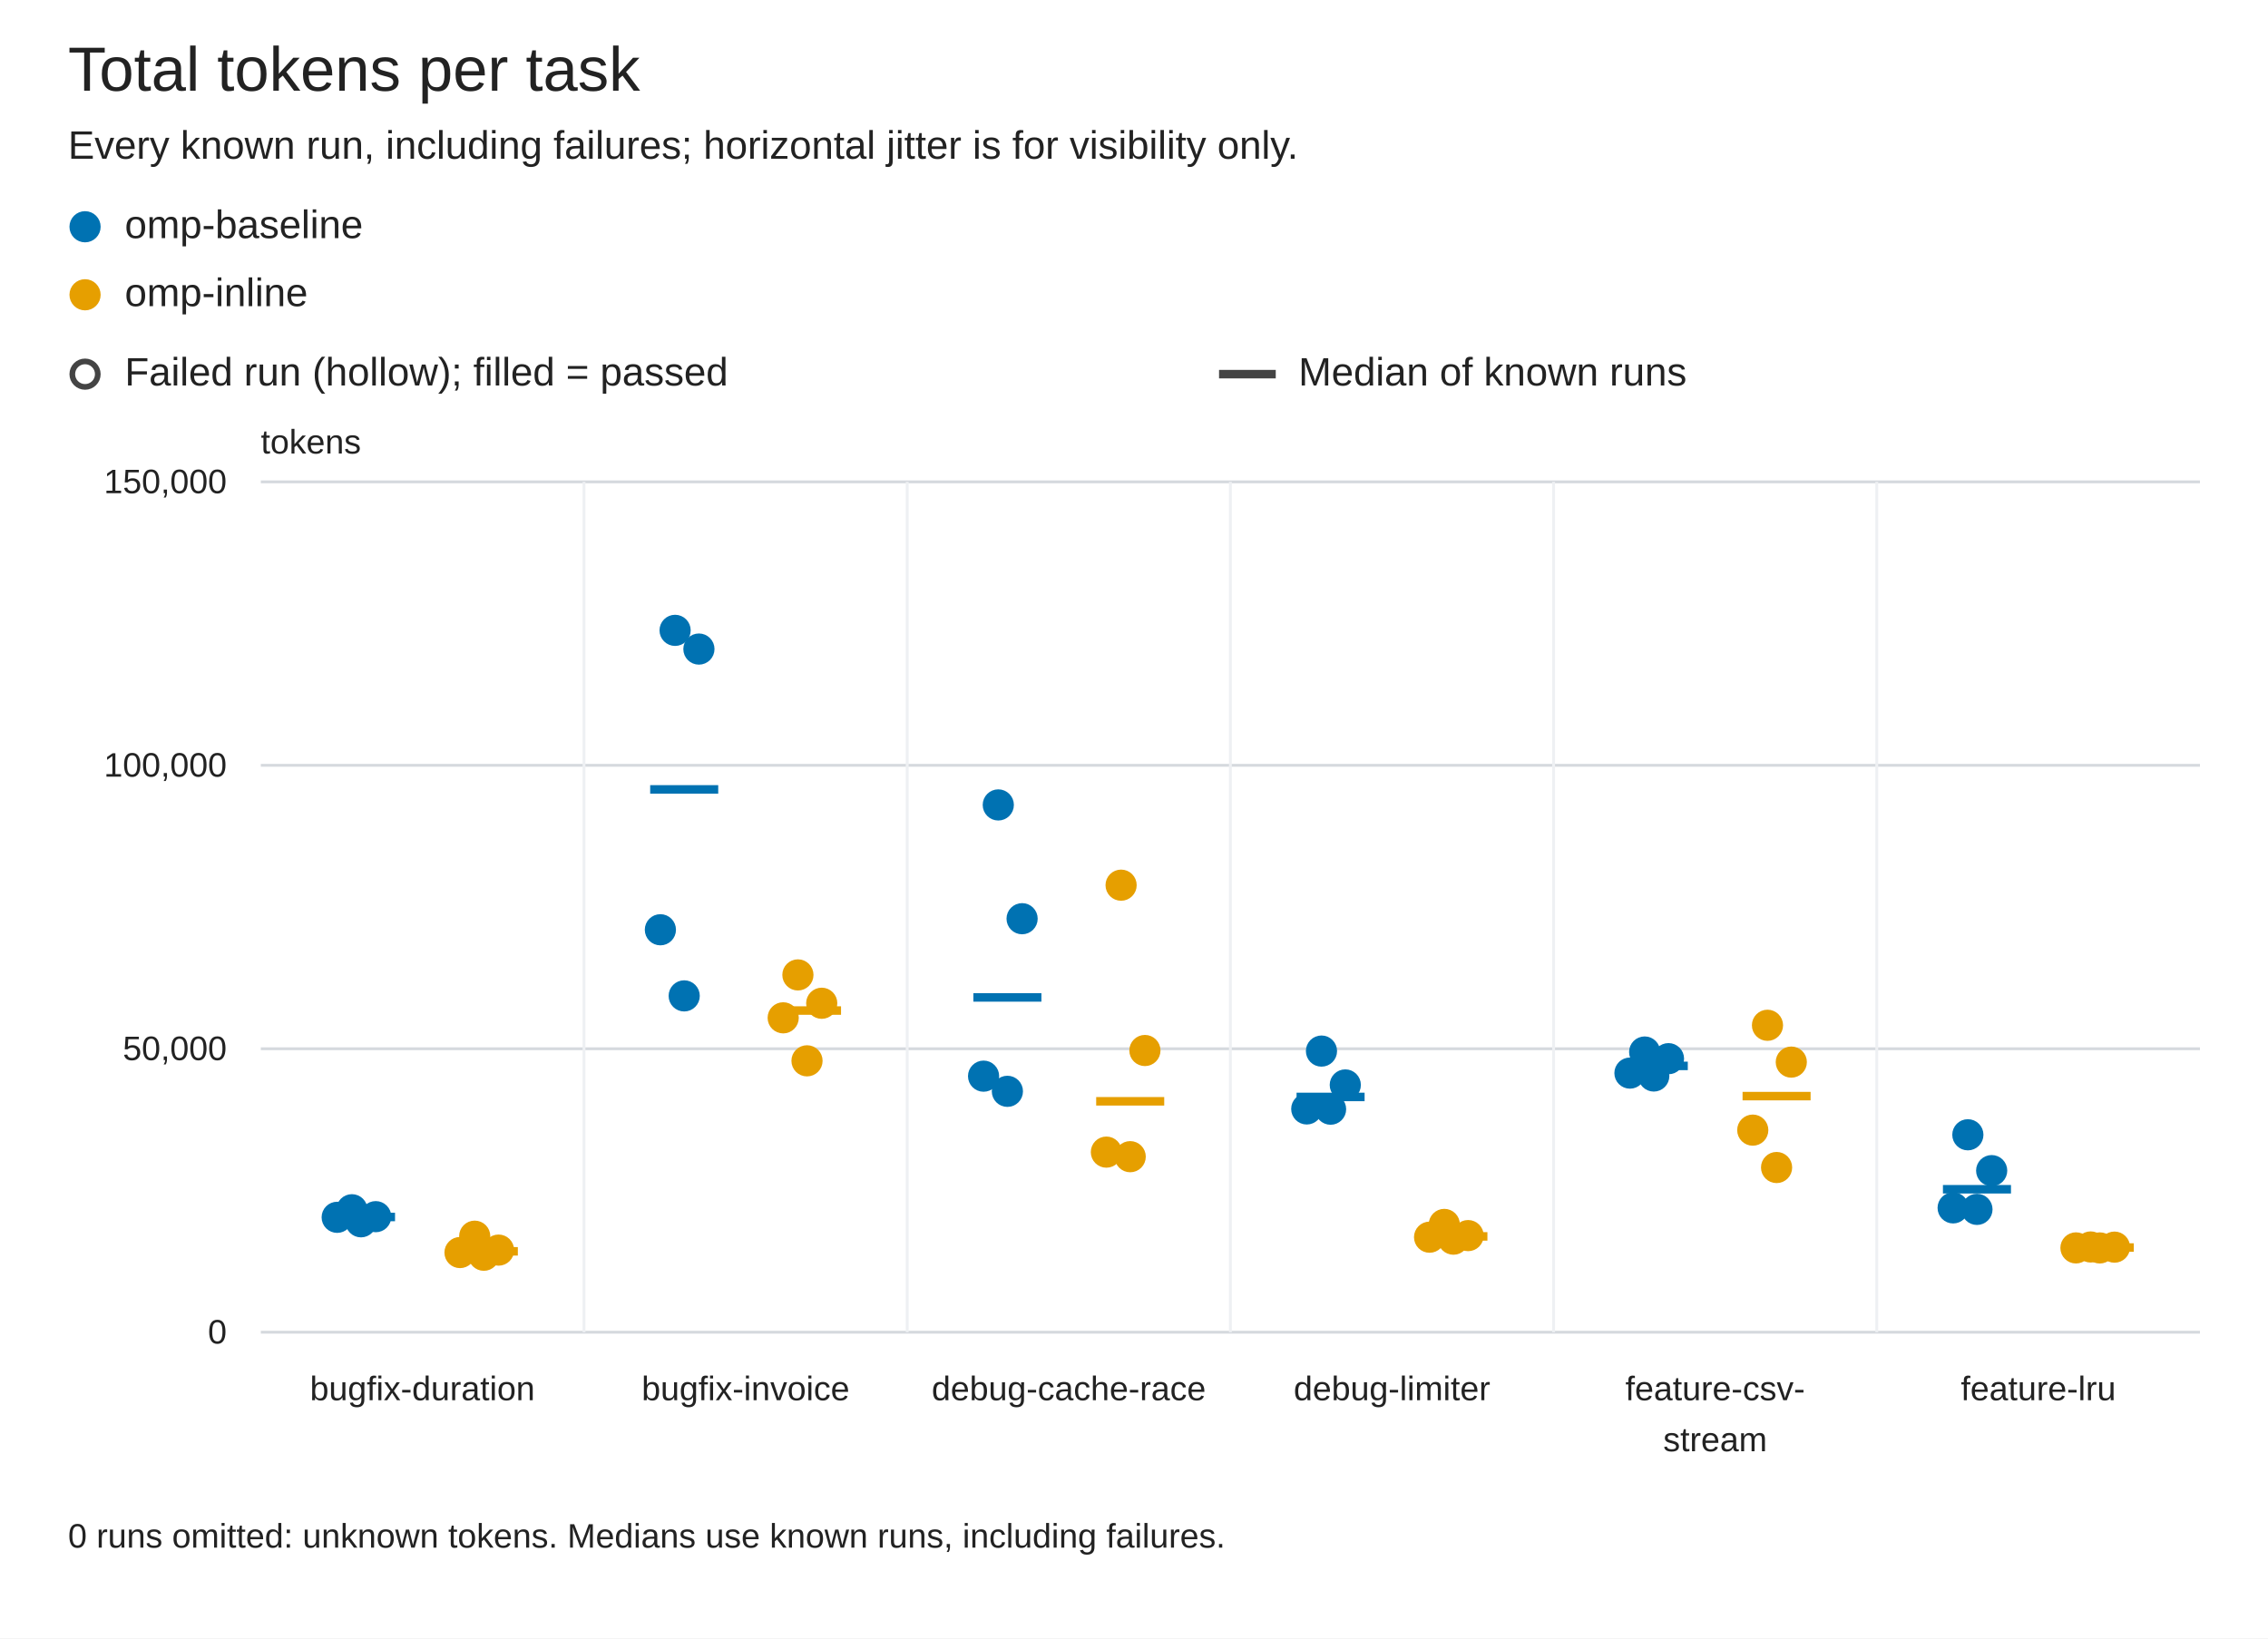
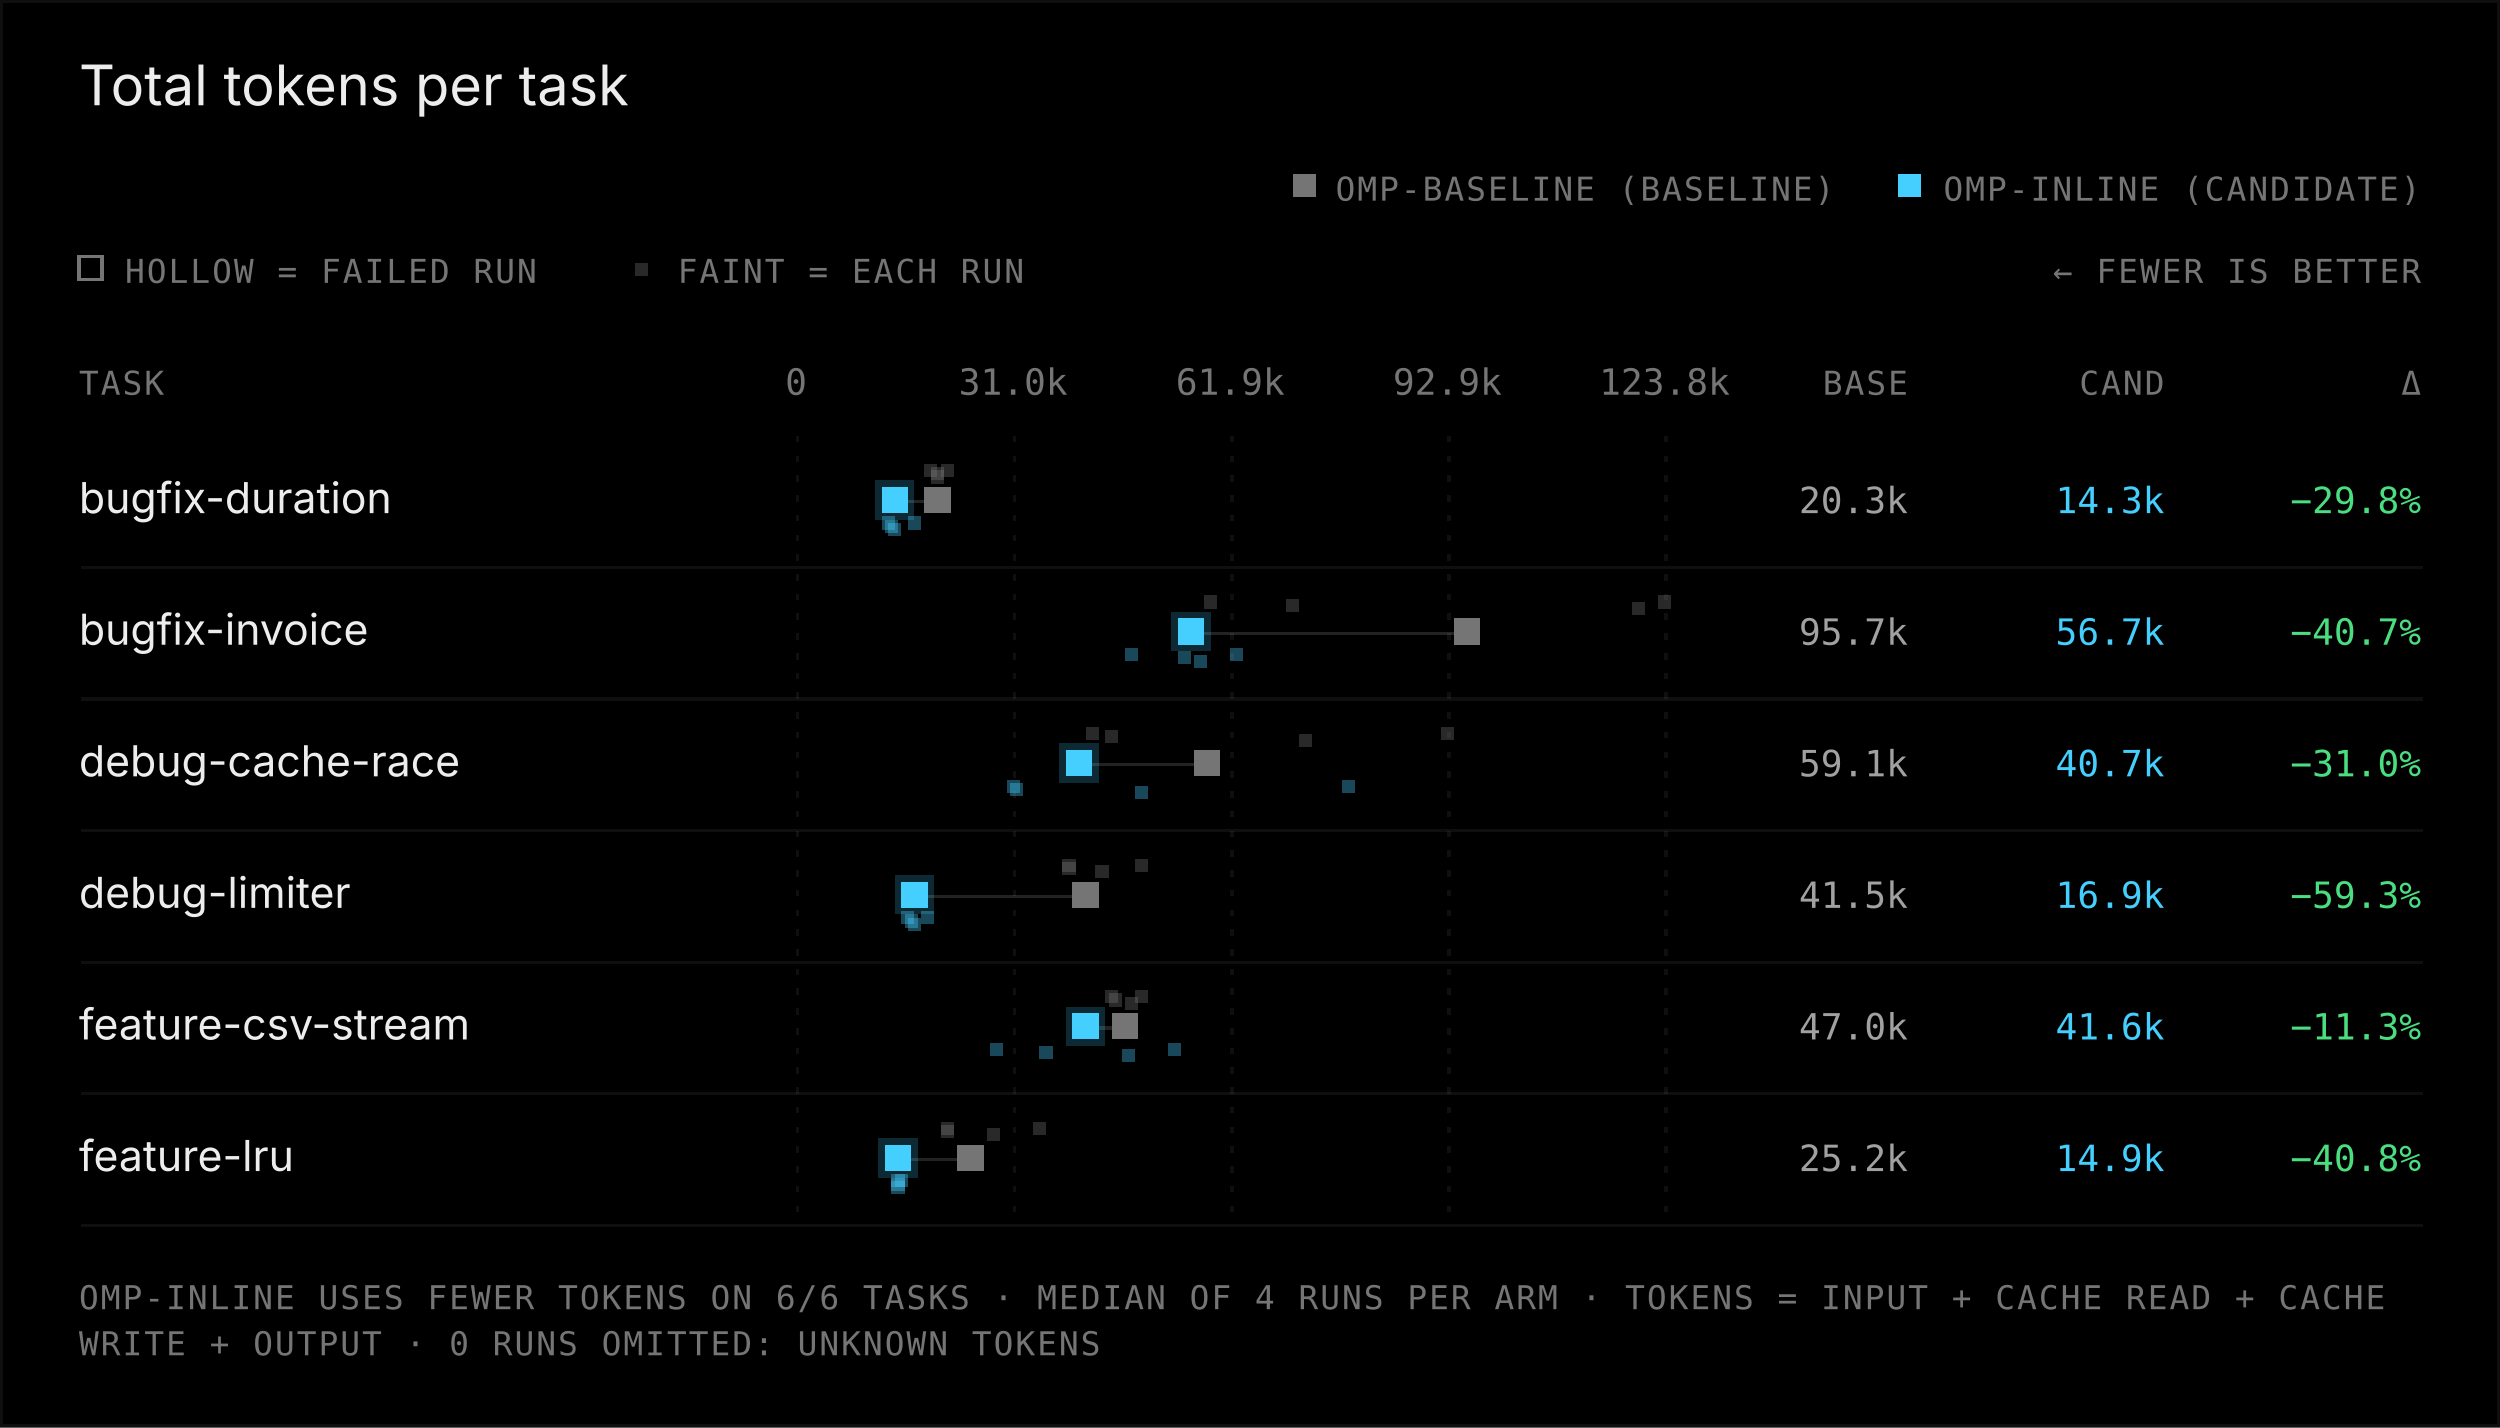
- <svg xmlns="http://www.w3.org/2000/svg" version="1.1" width="800" height="578" viewBox="0 0 800 578" role="img" aria-labelledby="chart-title chart-desc">
-   <rect width="800" height="578" fill="#FFFFFF" />
-   <g font-family="Arial, Helvetica, sans-serif">
-     <text x="24.00" y="32.00" font-size="22" text-anchor="start" fill="#222222">Total tokens per task</text>
-     <text x="24.00" y="56.00" font-size="14" text-anchor="start" fill="#222222">Every known run, including failures; horizontal jitter is for visibility only.</text>
-     <circle cx="30.00" cy="80.00" r="4.5" fill="#0072B2" stroke="#0072B2" stroke-width="2" />
-     <text x="44.00" y="84.00" font-size="14" text-anchor="start" fill="#222222">omp-baseline</text>
-     <circle cx="30.00" cy="104.00" r="4.5" fill="#E69F00" stroke="#E69F00" stroke-width="2" />
-     <text x="44.00" y="108.00" font-size="14" text-anchor="start" fill="#222222">omp-inline</text>
-     <circle cx="30.00" cy="132.00" r="4.5" fill="#FFFFFF" stroke="#444444" stroke-width="2" />
-     <text x="44.00" y="136.00" font-size="14" text-anchor="start" fill="#222222">Failed run (hollow); filled = passed</text>
-     <line x1="430.00" y1="132.00" x2="450.00" y2="132.00" stroke="#444444" stroke-width="3" />
-     <text x="458.00" y="136.00" font-size="14" text-anchor="start" fill="#222222">Median of known runs</text>
-     <line x1="92.00" y1="470.00" x2="776.00" y2="470.00" stroke="#D5D9DE" stroke-width="1" />
-     <text x="80.00" y="474.00" font-size="12" text-anchor="end" fill="#222222">0</text>
-     <line x1="92.00" y1="370.00" x2="776.00" y2="370.00" stroke="#D5D9DE" stroke-width="1" />
-     <text x="80.00" y="374.00" font-size="12" text-anchor="end" fill="#222222">50,000</text>
-     <line x1="92.00" y1="270.00" x2="776.00" y2="270.00" stroke="#D5D9DE" stroke-width="1" />
-     <text x="80.00" y="274.00" font-size="12" text-anchor="end" fill="#222222">100,000</text>
-     <line x1="92.00" y1="170.00" x2="776.00" y2="170.00" stroke="#D5D9DE" stroke-width="1" />
-     <text x="80.00" y="174.00" font-size="12" text-anchor="end" fill="#222222">150,000</text>
-     <text x="92.00" y="160.00" font-size="12" text-anchor="start" fill="#222222">tokens</text>
-     <circle cx="127.34" cy="431.05" r="4.5" fill="#0072B2" stroke="#0072B2" stroke-width="2" class="run-marker" data-passed="true" />
-     <circle cx="118.94" cy="429.47" r="4.5" fill="#0072B2" stroke="#0072B2" stroke-width="2" class="run-marker" data-passed="true" />
-     <circle cx="132.53" cy="429.24" r="4.5" fill="#0072B2" stroke="#0072B2" stroke-width="2" class="run-marker" data-passed="true" />
-     <circle cx="124.13" cy="426.80" r="4.5" fill="#0072B2" stroke="#0072B2" stroke-width="2" class="run-marker" data-passed="true" />
-     <line x1="115.34" y1="429.35" x2="139.34" y2="429.35" stroke="#0072B2" stroke-width="3" class="median-tick" />
-     <circle cx="170.66" cy="442.85" r="4.5" fill="#E69F00" stroke="#E69F00" stroke-width="2" class="run-marker" data-passed="true" />
-     <circle cx="162.26" cy="441.90" r="4.5" fill="#E69F00" stroke="#E69F00" stroke-width="2" class="run-marker" data-passed="true" />
-     <circle cx="175.85" cy="441.04" r="4.5" fill="#E69F00" stroke="#E69F00" stroke-width="2" class="run-marker" data-passed="true" />
-     <circle cx="167.45" cy="436.13" r="4.5" fill="#E69F00" stroke="#E69F00" stroke-width="2" class="run-marker" data-passed="true" />
-     <line x1="158.66" y1="441.47" x2="182.66" y2="441.47" stroke="#E69F00" stroke-width="3" class="median-tick" />
-     <text x="149.00" y="494.00" font-size="12" text-anchor="middle" fill="#222222">bugfix-duration</text>
-     <line x1="206.00" y1="170.00" x2="206.00" y2="470.00" stroke="#EEF0F3" stroke-width="1" />
-     <circle cx="241.34" cy="351.35" r="4.5" fill="#0072B2" stroke="#0072B2" stroke-width="2" class="run-marker" data-passed="true" />
-     <circle cx="232.94" cy="328.02" r="4.5" fill="#0072B2" stroke="#0072B2" stroke-width="2" class="run-marker" data-passed="true" />
-     <circle cx="246.53" cy="228.99" r="4.5" fill="#0072B2" stroke="#0072B2" stroke-width="2" class="run-marker" data-passed="true" />
-     <circle cx="238.13" cy="222.39" r="4.5" fill="#0072B2" stroke="#0072B2" stroke-width="2" class="run-marker" data-passed="true" />
-     <line x1="229.34" y1="278.50" x2="253.34" y2="278.50" stroke="#0072B2" stroke-width="3" class="median-tick" />
-     <circle cx="284.66" cy="374.26" r="4.5" fill="#E69F00" stroke="#E69F00" stroke-width="2" class="run-marker" data-passed="true" />
-     <circle cx="276.26" cy="359.09" r="4.5" fill="#E69F00" stroke="#E69F00" stroke-width="2" class="run-marker" data-passed="true" />
-     <circle cx="289.85" cy="353.95" r="4.5" fill="#E69F00" stroke="#E69F00" stroke-width="2" class="run-marker" data-passed="true" />
-     <circle cx="281.45" cy="343.95" r="4.5" fill="#E69F00" stroke="#E69F00" stroke-width="2" class="run-marker" data-passed="true" />
-     <line x1="272.66" y1="356.52" x2="296.66" y2="356.52" stroke="#E69F00" stroke-width="3" class="median-tick" />
-     <text x="263.00" y="494.00" font-size="12" text-anchor="middle" fill="#222222">bugfix-invoice</text>
-     <line x1="320.00" y1="170.00" x2="320.00" y2="470.00" stroke="#EEF0F3" stroke-width="1" />
-     <circle cx="355.34" cy="385.02" r="4.5" fill="#0072B2" stroke="#0072B2" stroke-width="2" class="run-marker" data-passed="true" />
-     <circle cx="346.94" cy="379.67" r="4.5" fill="#0072B2" stroke="#0072B2" stroke-width="2" class="run-marker" data-passed="true" />
-     <circle cx="360.53" cy="324.12" r="4.5" fill="#0072B2" stroke="#0072B2" stroke-width="2" class="run-marker" data-passed="true" />
-     <circle cx="352.13" cy="283.98" r="4.5" fill="#0072B2" stroke="#0072B2" stroke-width="2" class="run-marker" data-passed="true" />
-     <line x1="343.34" y1="351.89" x2="367.34" y2="351.89" stroke="#0072B2" stroke-width="3" class="median-tick" />
-     <circle cx="398.66" cy="408.08" r="4.5" fill="#E69F00" stroke="#E69F00" stroke-width="2" class="run-marker" data-passed="true" />
-     <circle cx="390.26" cy="406.47" r="4.5" fill="#E69F00" stroke="#E69F00" stroke-width="2" class="run-marker" data-passed="true" />
-     <circle cx="403.85" cy="370.62" r="4.5" fill="#E69F00" stroke="#E69F00" stroke-width="2" class="run-marker" data-passed="true" />
-     <circle cx="395.45" cy="312.29" r="4.5" fill="#E69F00" stroke="#E69F00" stroke-width="2" class="run-marker" data-passed="true" />
-     <line x1="386.66" y1="388.54" x2="410.66" y2="388.54" stroke="#E69F00" stroke-width="3" class="median-tick" />
-     <text x="377.00" y="494.00" font-size="12" text-anchor="middle" fill="#222222">debug-cache-race</text>
-     <line x1="434.00" y1="170.00" x2="434.00" y2="470.00" stroke="#EEF0F3" stroke-width="1" />
-     <circle cx="469.34" cy="391.32" r="4.5" fill="#0072B2" stroke="#0072B2" stroke-width="2" class="run-marker" data-passed="true" />
-     <circle cx="460.94" cy="391.23" r="4.5" fill="#0072B2" stroke="#0072B2" stroke-width="2" class="run-marker" data-passed="true" />
-     <circle cx="474.53" cy="382.77" r="4.5" fill="#0072B2" stroke="#0072B2" stroke-width="2" class="run-marker" data-passed="true" />
-     <circle cx="466.13" cy="370.82" r="4.5" fill="#0072B2" stroke="#0072B2" stroke-width="2" class="run-marker" data-passed="true" />
-     <line x1="457.34" y1="387.00" x2="481.34" y2="387.00" stroke="#0072B2" stroke-width="3" class="median-tick" />
-     <circle cx="512.66" cy="437.18" r="4.5" fill="#E69F00" stroke="#E69F00" stroke-width="2" class="run-marker" data-passed="true" />
-     <circle cx="504.26" cy="436.48" r="4.5" fill="#E69F00" stroke="#E69F00" stroke-width="2" class="run-marker" data-passed="true" />
-     <circle cx="517.85" cy="435.92" r="4.5" fill="#E69F00" stroke="#E69F00" stroke-width="2" class="run-marker" data-passed="true" />
-     <circle cx="509.45" cy="431.98" r="4.5" fill="#E69F00" stroke="#E69F00" stroke-width="2" class="run-marker" data-passed="true" />
-     <line x1="500.66" y1="436.20" x2="524.66" y2="436.20" stroke="#E69F00" stroke-width="3" class="median-tick" />
-     <text x="491.00" y="494.00" font-size="12" text-anchor="middle" fill="#222222">debug-limiter</text>
-     <line x1="548.00" y1="170.00" x2="548.00" y2="470.00" stroke="#EEF0F3" stroke-width="1" />
-     <circle cx="583.34" cy="379.61" r="4.5" fill="#0072B2" stroke="#0072B2" stroke-width="2" class="run-marker" data-passed="true" />
-     <circle cx="574.94" cy="378.59" r="4.5" fill="#0072B2" stroke="#0072B2" stroke-width="2" class="run-marker" data-passed="true" />
-     <circle cx="588.53" cy="373.50" r="4.5" fill="#0072B2" stroke="#0072B2" stroke-width="2" class="run-marker" data-passed="true" />
-     <circle cx="580.13" cy="371.15" r="4.5" fill="#0072B2" stroke="#0072B2" stroke-width="2" class="run-marker" data-passed="true" />
-     <line x1="571.34" y1="376.05" x2="595.34" y2="376.05" stroke="#0072B2" stroke-width="3" class="median-tick" />
-     <circle cx="626.66" cy="411.90" r="4.5" fill="#E69F00" stroke="#E69F00" stroke-width="2" class="run-marker" data-passed="true" />
-     <circle cx="618.26" cy="398.71" r="4.5" fill="#E69F00" stroke="#E69F00" stroke-width="2" class="run-marker" data-passed="true" />
-     <circle cx="631.85" cy="374.71" r="4.5" fill="#E69F00" stroke="#E69F00" stroke-width="2" class="run-marker" data-passed="true" />
-     <circle cx="623.45" cy="361.72" r="4.5" fill="#E69F00" stroke="#E69F00" stroke-width="2" class="run-marker" data-passed="true" />
-     <line x1="614.66" y1="386.71" x2="638.66" y2="386.71" stroke="#E69F00" stroke-width="3" class="median-tick" />
-     <text x="605.00" y="494.00" font-size="12" text-anchor="middle" fill="#222222">feature-csv-</text>
-     <text x="605.00" y="512.00" font-size="12" text-anchor="middle" fill="#222222">stream</text>
-     <line x1="662.00" y1="170.00" x2="662.00" y2="470.00" stroke="#EEF0F3" stroke-width="1" />
-     <circle cx="697.34" cy="426.67" r="4.5" fill="#0072B2" stroke="#0072B2" stroke-width="2" class="run-marker" data-passed="true" />
-     <circle cx="688.94" cy="426.14" r="4.5" fill="#0072B2" stroke="#0072B2" stroke-width="2" class="run-marker" data-passed="true" />
-     <circle cx="702.53" cy="413.00" r="4.5" fill="#0072B2" stroke="#0072B2" stroke-width="2" class="run-marker" data-passed="true" />
-     <circle cx="694.13" cy="400.35" r="4.5" fill="#0072B2" stroke="#0072B2" stroke-width="2" class="run-marker" data-passed="true" />
-     <line x1="685.34" y1="419.57" x2="709.34" y2="419.57" stroke="#0072B2" stroke-width="3" class="median-tick" />
-     <circle cx="740.66" cy="440.27" r="4.5" fill="#E69F00" stroke="#E69F00" stroke-width="2" class="run-marker" data-passed="true" />
-     <circle cx="732.26" cy="440.26" r="4.5" fill="#E69F00" stroke="#E69F00" stroke-width="2" class="run-marker" data-passed="true" />
-     <circle cx="745.85" cy="439.99" r="4.5" fill="#E69F00" stroke="#E69F00" stroke-width="2" class="run-marker" data-passed="true" />
-     <circle cx="737.45" cy="439.93" r="4.5" fill="#E69F00" stroke="#E69F00" stroke-width="2" class="run-marker" data-passed="true" />
-     <line x1="728.66" y1="440.13" x2="752.66" y2="440.13" stroke="#E69F00" stroke-width="3" class="median-tick" />
-     <text x="719.00" y="494.00" font-size="12" text-anchor="middle" fill="#222222">feature-lru</text>
-     <text x="24.00" y="546.00" font-size="12" text-anchor="start" fill="#222222">0 runs omitted: unknown tokens. Medians use known runs, including failures.</text>
+ <svg xmlns="http://www.w3.org/2000/svg" version="1.1" width="760" height="434" viewBox="0 0 760 434" role="img" aria-labelledby="chart-title chart-desc">
+   <rect width="760" height="434" fill="#000" class="panel-background" />
+   <rect x=".5" y=".5" width="759" height="433" fill="none" stroke="rgba(255,255,255,.06)" stroke-width="1" shape-rendering="crispEdges" />
+   <g font-family="'Berkeley Mono','JetBrains Mono','Geist Mono',ui-monospace,SFMono-Regular,Menlo,Consolas,monospace" style="font-variant-numeric:tabular-nums">
+     <text x="24.00" y="32.00" font-size="17" text-anchor="start" fill="#ededed" font-family="'Geist',Inter,system-ui,-apple-system,'Segoe UI',sans-serif">Total tokens per task</text>
+     <rect x="393" y="53" width="7" height="7" fill="#757575" stroke="#757575" stroke-width="0" opacity="1" shape-rendering="crispEdges" />
+     <text x="406.00" y="61.00" font-size="10" text-anchor="start" fill="#757575" letter-spacing=".06em">OMP-BASELINE (BASELINE)</text>
+     <rect x="577" y="53" width="7" height="7" fill="#44cfff" stroke="#44cfff" stroke-width="0" opacity="1" shape-rendering="crispEdges" />
+     <text x="590.80" y="61.00" font-size="10" text-anchor="start" fill="#757575" letter-spacing=".06em">OMP-INLINE (CANDIDATE)</text>
+     <rect x="24" y="78" width="7" height="7" fill="#000" stroke="#757575" stroke-width="1" opacity="1" shape-rendering="crispEdges" />
+     <text x="38.00" y="86.00" font-size="10" text-anchor="start" fill="#757575" letter-spacing=".06em">HOLLOW = FAILED RUN</text>
+     <rect x="193" y="80" width="4" height="4" fill="#757575" stroke="#757575" stroke-width="0" opacity="0.35" shape-rendering="crispEdges" />
+     <text x="206.00" y="86.00" font-size="10" text-anchor="start" fill="#757575" letter-spacing=".06em">FAINT = EACH RUN</text>
+     <text x="736.00" y="86.00" font-size="10" text-anchor="end" fill="#757575" letter-spacing=".06em">← FEWER IS BETTER</text>
+     <text x="24.00" y="120.00" font-size="10" text-anchor="start" fill="#757575" letter-spacing=".06em">TASK</text>
+     <text x="580.00" y="120.00" font-size="10" text-anchor="end" fill="#757575" letter-spacing=".06em">BASE</text>
+     <text x="658.00" y="120.00" font-size="10" text-anchor="end" fill="#757575" letter-spacing=".06em">CAND</text>
+     <text x="736.00" y="120.00" font-size="10" text-anchor="end" fill="#757575" letter-spacing=".06em">Δ</text>
+     <line x1="242.5" y1="132.5" x2="242.5" y2="372.5" stroke="rgba(255,255,255,.06)" stroke-width="1" shape-rendering="crispEdges" stroke-dasharray="2,4" class="gridline" />
+     <text x="242.00" y="120.00" font-size="11" text-anchor="middle" fill="#757575" class="scale-tick" data-value="0.0">0</text>
+     <line x1="308.5" y1="132.5" x2="308.5" y2="372.5" stroke="rgba(255,255,255,.06)" stroke-width="1" shape-rendering="crispEdges" stroke-dasharray="2,4" class="gridline" />
+     <text x="308.00" y="120.00" font-size="11" text-anchor="middle" fill="#757575" class="scale-tick" data-value="30951.25">31.0k</text>
+     <line x1="374.5" y1="132.5" x2="374.5" y2="372.5" stroke="rgba(255,255,255,.06)" stroke-width="1" shape-rendering="crispEdges" stroke-dasharray="2,4" class="gridline" />
+     <text x="374.00" y="120.00" font-size="11" text-anchor="middle" fill="#757575" class="scale-tick" data-value="61902.5">61.9k</text>
+     <line x1="440.5" y1="132.5" x2="440.5" y2="372.5" stroke="rgba(255,255,255,.06)" stroke-width="1" shape-rendering="crispEdges" stroke-dasharray="2,4" class="gridline" />
+     <text x="440.00" y="120.00" font-size="11" text-anchor="middle" fill="#757575" class="scale-tick" data-value="92853.75">92.9k</text>
+     <line x1="506.5" y1="132.5" x2="506.5" y2="372.5" stroke="rgba(255,255,255,.06)" stroke-width="1" shape-rendering="crispEdges" stroke-dasharray="2,4" class="gridline" />
+     <text x="506.00" y="120.00" font-size="11" text-anchor="middle" fill="#757575" class="scale-tick" data-value="123805.0">123.8k</text>
+     <g class="task-row" data-task="bugfix-duration">
+       <line x1="24.5" y1="172.5" x2="736.5" y2="172.5" stroke="rgba(255,255,255,.06)" stroke-width="1" shape-rendering="crispEdges" />
+       <text x="24.00" y="156.00" font-size="13" text-anchor="start" fill="#ededed" font-family="'Geist',Inter,system-ui,-apple-system,'Segoe UI',sans-serif">bugfix-duration</text>
+       <line x1="285.5" y1="152.5" x2="272.5" y2="152.5" stroke="rgba(255,255,255,.14)" stroke-width="1" shape-rendering="crispEdges" class="median-link" />
+       <rect x="281" y="141" width="4" height="4" fill="#757575" stroke="#757575" stroke-width="0" opacity="0.35" shape-rendering="crispEdges" class="run-marker" data-arm="omp-baseline" data-passed="true" data-value="19475" />
+       <rect x="283" y="142" width="4" height="4" fill="#757575" stroke="#757575" stroke-width="0" opacity="0.35" shape-rendering="crispEdges" class="run-marker" data-arm="omp-baseline" data-passed="true" data-value="20267" />
+       <rect x="283" y="143" width="4" height="4" fill="#757575" stroke="#757575" stroke-width="0" opacity="0.35" shape-rendering="crispEdges" class="run-marker" data-arm="omp-baseline" data-passed="true" data-value="20380" />
+       <rect x="286" y="141" width="4" height="4" fill="#757575" stroke="#757575" stroke-width="0" opacity="0.35" shape-rendering="crispEdges" class="run-marker" data-arm="omp-baseline" data-passed="true" data-value="21600" />
+       <rect x="281" y="148" width="8" height="8" fill="#757575" stroke="#757575" stroke-width="0" opacity="1" shape-rendering="crispEdges" class="median-marker" data-arm="omp-baseline" data-value="20323.5" />
+       <rect x="268" y="157" width="4" height="4" fill="#44cfff" stroke="#44cfff" stroke-width="0" opacity="0.35" shape-rendering="crispEdges" class="run-marker" data-arm="omp-inline" data-passed="true" data-value="13576" />
+       <rect x="269" y="158" width="4" height="4" fill="#44cfff" stroke="#44cfff" stroke-width="0" opacity="0.35" shape-rendering="crispEdges" class="run-marker" data-arm="omp-inline" data-passed="true" data-value="14048" />
+       <rect x="270" y="159" width="4" height="4" fill="#44cfff" stroke="#44cfff" stroke-width="0" opacity="0.35" shape-rendering="crispEdges" class="run-marker" data-arm="omp-inline" data-passed="true" data-value="14479" />
+       <rect x="276" y="157" width="4" height="4" fill="#44cfff" stroke="#44cfff" stroke-width="0" opacity="0.35" shape-rendering="crispEdges" class="run-marker" data-arm="omp-inline" data-passed="true" data-value="16934" />
+       <rect x="266" y="146" width="12" height="12" fill="#44cfff" fill-opacity=".2" shape-rendering="crispEdges" class="hero-halo" />
+       <rect x="268" y="148" width="8" height="8" fill="#44cfff" stroke="#44cfff" stroke-width="0" opacity="1" shape-rendering="crispEdges" class="median-marker" data-arm="omp-inline" data-value="14263.5" />
+       <text x="580.00" y="156.00" font-size="11" text-anchor="end" fill="#a1a1a1">20.3k</text>
+       <text x="658.00" y="156.00" font-size="11" text-anchor="end" fill="#44cfff">14.3k</text>
+       <text x="736.00" y="156.00" font-size="11" text-anchor="end" fill="#4ade80">−29.8%</text>
+     </g>
+     <g class="task-row" data-task="bugfix-invoice">
+       <line x1="24.5" y1="212.5" x2="736.5" y2="212.5" stroke="rgba(255,255,255,.06)" stroke-width="1" shape-rendering="crispEdges" />
+       <text x="24.00" y="196.00" font-size="13" text-anchor="start" fill="#ededed" font-family="'Geist',Inter,system-ui,-apple-system,'Segoe UI',sans-serif">bugfix-invoice</text>
+       <line x1="446.5" y1="192.5" x2="362.5" y2="192.5" stroke="rgba(255,255,255,.14)" stroke-width="1" shape-rendering="crispEdges" class="median-link" />
+       <rect x="366" y="181" width="4" height="4" fill="#757575" stroke="#757575" stroke-width="0" opacity="0.35" shape-rendering="crispEdges" class="run-marker" data-arm="omp-baseline" data-passed="true" data-value="59324" />
+       <rect x="391" y="182" width="4" height="4" fill="#757575" stroke="#757575" stroke-width="0" opacity="0.35" shape-rendering="crispEdges" class="run-marker" data-arm="omp-baseline" data-passed="true" data-value="70992" />
+       <rect x="496" y="183" width="4" height="4" fill="#757575" stroke="#757575" stroke-width="0" opacity="0.35" shape-rendering="crispEdges" class="run-marker" data-arm="omp-baseline" data-passed="true" data-value="120504" />
+       <rect x="504" y="181" width="4" height="4" fill="#757575" stroke="#757575" stroke-width="0" opacity="0.35" shape-rendering="crispEdges" class="run-marker" data-arm="omp-baseline" data-passed="true" data-value="123805" />
+       <rect x="442" y="188" width="8" height="8" fill="#757575" stroke="#757575" stroke-width="0" opacity="1" shape-rendering="crispEdges" class="median-marker" data-arm="omp-baseline" data-value="95748.0" />
+       <rect x="342" y="197" width="4" height="4" fill="#44cfff" stroke="#44cfff" stroke-width="0" opacity="0.35" shape-rendering="crispEdges" class="run-marker" data-arm="omp-inline" data-passed="true" data-value="47871" />
+       <rect x="358" y="198" width="4" height="4" fill="#44cfff" stroke="#44cfff" stroke-width="0" opacity="0.35" shape-rendering="crispEdges" class="run-marker" data-arm="omp-inline" data-passed="true" data-value="55453" />
+       <rect x="363" y="199" width="4" height="4" fill="#44cfff" stroke="#44cfff" stroke-width="0" opacity="0.35" shape-rendering="crispEdges" class="run-marker" data-arm="omp-inline" data-passed="true" data-value="58025" />
+       <rect x="374" y="197" width="4" height="4" fill="#44cfff" stroke="#44cfff" stroke-width="0" opacity="0.35" shape-rendering="crispEdges" class="run-marker" data-arm="omp-inline" data-passed="true" data-value="63026" />
+       <rect x="356" y="186" width="12" height="12" fill="#44cfff" fill-opacity=".2" shape-rendering="crispEdges" class="hero-halo" />
+       <rect x="358" y="188" width="8" height="8" fill="#44cfff" stroke="#44cfff" stroke-width="0" opacity="1" shape-rendering="crispEdges" class="median-marker" data-arm="omp-inline" data-value="56739.0" />
+       <text x="580.00" y="196.00" font-size="11" text-anchor="end" fill="#a1a1a1">95.7k</text>
+       <text x="658.00" y="196.00" font-size="11" text-anchor="end" fill="#44cfff">56.7k</text>
+       <text x="736.00" y="196.00" font-size="11" text-anchor="end" fill="#4ade80">−40.7%</text>
+     </g>
+     <g class="task-row" data-task="debug-cache-race">
+       <line x1="24.5" y1="252.5" x2="736.5" y2="252.5" stroke="rgba(255,255,255,.06)" stroke-width="1" shape-rendering="crispEdges" />
+       <text x="24.00" y="236.00" font-size="13" text-anchor="start" fill="#ededed" font-family="'Geist',Inter,system-ui,-apple-system,'Segoe UI',sans-serif">debug-cache-race</text>
+       <line x1="367.5" y1="232.5" x2="328.5" y2="232.5" stroke="rgba(255,255,255,.14)" stroke-width="1" shape-rendering="crispEdges" class="median-link" />
+       <rect x="330" y="221" width="4" height="4" fill="#757575" stroke="#757575" stroke-width="0" opacity="0.35" shape-rendering="crispEdges" class="run-marker" data-arm="omp-baseline" data-passed="true" data-value="42491" />
+       <rect x="336" y="222" width="4" height="4" fill="#757575" stroke="#757575" stroke-width="0" opacity="0.35" shape-rendering="crispEdges" class="run-marker" data-arm="omp-baseline" data-passed="true" data-value="45167" />
+       <rect x="395" y="223" width="4" height="4" fill="#757575" stroke="#757575" stroke-width="0" opacity="0.35" shape-rendering="crispEdges" class="run-marker" data-arm="omp-baseline" data-passed="true" data-value="72938" />
+       <rect x="438" y="221" width="4" height="4" fill="#757575" stroke="#757575" stroke-width="0" opacity="0.35" shape-rendering="crispEdges" class="run-marker" data-arm="omp-baseline" data-passed="true" data-value="93010" />
+       <rect x="363" y="228" width="8" height="8" fill="#757575" stroke="#757575" stroke-width="0" opacity="1" shape-rendering="crispEdges" class="median-marker" data-arm="omp-baseline" data-value="59052.5" />
+       <rect x="306" y="237" width="4" height="4" fill="#44cfff" stroke="#44cfff" stroke-width="0" opacity="0.35" shape-rendering="crispEdges" class="run-marker" data-arm="omp-inline" data-passed="true" data-value="30962" />
+       <rect x="307" y="238" width="4" height="4" fill="#44cfff" stroke="#44cfff" stroke-width="0" opacity="0.35" shape-rendering="crispEdges" class="run-marker" data-arm="omp-inline" data-passed="true" data-value="31766" />
+       <rect x="345" y="239" width="4" height="4" fill="#44cfff" stroke="#44cfff" stroke-width="0" opacity="0.35" shape-rendering="crispEdges" class="run-marker" data-arm="omp-inline" data-passed="true" data-value="49692" />
+       <rect x="408" y="237" width="4" height="4" fill="#44cfff" stroke="#44cfff" stroke-width="0" opacity="0.35" shape-rendering="crispEdges" class="run-marker" data-arm="omp-inline" data-passed="true" data-value="78857" />
+       <rect x="322" y="226" width="12" height="12" fill="#44cfff" fill-opacity=".2" shape-rendering="crispEdges" class="hero-halo" />
+       <rect x="324" y="228" width="8" height="8" fill="#44cfff" stroke="#44cfff" stroke-width="0" opacity="1" shape-rendering="crispEdges" class="median-marker" data-arm="omp-inline" data-value="40729.0" />
+       <text x="580.00" y="236.00" font-size="11" text-anchor="end" fill="#a1a1a1">59.1k</text>
+       <text x="658.00" y="236.00" font-size="11" text-anchor="end" fill="#44cfff">40.7k</text>
+       <text x="736.00" y="236.00" font-size="11" text-anchor="end" fill="#4ade80">−31.0%</text>
+     </g>
+     <g class="task-row" data-task="debug-limiter">
+       <line x1="24.5" y1="292.5" x2="736.5" y2="292.5" stroke="rgba(255,255,255,.06)" stroke-width="1" shape-rendering="crispEdges" />
+       <text x="24.00" y="276.00" font-size="13" text-anchor="start" fill="#ededed" font-family="'Geist',Inter,system-ui,-apple-system,'Segoe UI',sans-serif">debug-limiter</text>
+       <line x1="330.5" y1="272.5" x2="278.5" y2="272.5" stroke="rgba(255,255,255,.14)" stroke-width="1" shape-rendering="crispEdges" class="median-link" />
+       <rect x="323" y="261" width="4" height="4" fill="#757575" stroke="#757575" stroke-width="0" opacity="0.35" shape-rendering="crispEdges" class="run-marker" data-arm="omp-baseline" data-passed="true" data-value="39340" />
+       <rect x="323" y="262" width="4" height="4" fill="#757575" stroke="#757575" stroke-width="0" opacity="0.35" shape-rendering="crispEdges" class="run-marker" data-arm="omp-baseline" data-passed="true" data-value="39386" />
+       <rect x="333" y="263" width="4" height="4" fill="#757575" stroke="#757575" stroke-width="0" opacity="0.35" shape-rendering="crispEdges" class="run-marker" data-arm="omp-baseline" data-passed="true" data-value="43614" />
+       <rect x="345" y="261" width="4" height="4" fill="#757575" stroke="#757575" stroke-width="0" opacity="0.35" shape-rendering="crispEdges" class="run-marker" data-arm="omp-baseline" data-passed="true" data-value="49590" />
+       <rect x="326" y="268" width="8" height="8" fill="#757575" stroke="#757575" stroke-width="0" opacity="1" shape-rendering="crispEdges" class="median-marker" data-arm="omp-baseline" data-value="41500.0" />
+       <rect x="274" y="277" width="4" height="4" fill="#44cfff" stroke="#44cfff" stroke-width="0" opacity="0.35" shape-rendering="crispEdges" class="run-marker" data-arm="omp-inline" data-passed="true" data-value="16412" />
+       <rect x="275" y="278" width="4" height="4" fill="#44cfff" stroke="#44cfff" stroke-width="0" opacity="0.35" shape-rendering="crispEdges" class="run-marker" data-arm="omp-inline" data-passed="true" data-value="16759" />
+       <rect x="276" y="279" width="4" height="4" fill="#44cfff" stroke="#44cfff" stroke-width="0" opacity="0.35" shape-rendering="crispEdges" class="run-marker" data-arm="omp-inline" data-passed="true" data-value="17041" />
+       <rect x="280" y="277" width="4" height="4" fill="#44cfff" stroke="#44cfff" stroke-width="0" opacity="0.35" shape-rendering="crispEdges" class="run-marker" data-arm="omp-inline" data-passed="true" data-value="19012" />
+       <rect x="272" y="266" width="12" height="12" fill="#44cfff" fill-opacity=".2" shape-rendering="crispEdges" class="hero-halo" />
+       <rect x="274" y="268" width="8" height="8" fill="#44cfff" stroke="#44cfff" stroke-width="0" opacity="1" shape-rendering="crispEdges" class="median-marker" data-arm="omp-inline" data-value="16900.0" />
+       <text x="580.00" y="276.00" font-size="11" text-anchor="end" fill="#a1a1a1">41.5k</text>
+       <text x="658.00" y="276.00" font-size="11" text-anchor="end" fill="#44cfff">16.9k</text>
+       <text x="736.00" y="276.00" font-size="11" text-anchor="end" fill="#4ade80">−59.3%</text>
+     </g>
+     <g class="task-row" data-task="feature-csv-stream">
+       <line x1="24.5" y1="332.5" x2="736.5" y2="332.5" stroke="rgba(255,255,255,.06)" stroke-width="1" shape-rendering="crispEdges" />
+       <text x="24.00" y="316.00" font-size="13" text-anchor="start" fill="#ededed" font-family="'Geist',Inter,system-ui,-apple-system,'Segoe UI',sans-serif">feature-csv-stream</text>
+       <line x1="342.5" y1="312.5" x2="330.5" y2="312.5" stroke="rgba(255,255,255,.14)" stroke-width="1" shape-rendering="crispEdges" class="median-link" />
+       <rect x="336" y="301" width="4" height="4" fill="#757575" stroke="#757575" stroke-width="0" opacity="0.35" shape-rendering="crispEdges" class="run-marker" data-arm="omp-baseline" data-passed="true" data-value="45197" />
+       <rect x="337" y="302" width="4" height="4" fill="#757575" stroke="#757575" stroke-width="0" opacity="0.35" shape-rendering="crispEdges" class="run-marker" data-arm="omp-baseline" data-passed="true" data-value="45703" />
+       <rect x="342" y="303" width="4" height="4" fill="#757575" stroke="#757575" stroke-width="0" opacity="0.35" shape-rendering="crispEdges" class="run-marker" data-arm="omp-baseline" data-passed="true" data-value="48248" />
+       <rect x="345" y="301" width="4" height="4" fill="#757575" stroke="#757575" stroke-width="0" opacity="0.35" shape-rendering="crispEdges" class="run-marker" data-arm="omp-baseline" data-passed="true" data-value="49427" />
+       <rect x="338" y="308" width="8" height="8" fill="#757575" stroke="#757575" stroke-width="0" opacity="1" shape-rendering="crispEdges" class="median-marker" data-arm="omp-baseline" data-value="46975.5" />
+       <rect x="301" y="317" width="4" height="4" fill="#44cfff" stroke="#44cfff" stroke-width="0" opacity="0.35" shape-rendering="crispEdges" class="run-marker" data-arm="omp-inline" data-passed="true" data-value="29052" />
+       <rect x="316" y="318" width="4" height="4" fill="#44cfff" stroke="#44cfff" stroke-width="0" opacity="0.35" shape-rendering="crispEdges" class="run-marker" data-arm="omp-inline" data-passed="true" data-value="35645" />
+       <rect x="341" y="319" width="4" height="4" fill="#44cfff" stroke="#44cfff" stroke-width="0" opacity="0.35" shape-rendering="crispEdges" class="run-marker" data-arm="omp-inline" data-passed="true" data-value="47644" />
+       <rect x="355" y="317" width="4" height="4" fill="#44cfff" stroke="#44cfff" stroke-width="0" opacity="0.35" shape-rendering="crispEdges" class="run-marker" data-arm="omp-inline" data-passed="true" data-value="54138" />
+       <rect x="324" y="306" width="12" height="12" fill="#44cfff" fill-opacity=".2" shape-rendering="crispEdges" class="hero-halo" />
+       <rect x="326" y="308" width="8" height="8" fill="#44cfff" stroke="#44cfff" stroke-width="0" opacity="1" shape-rendering="crispEdges" class="median-marker" data-arm="omp-inline" data-value="41644.5" />
+       <text x="580.00" y="316.00" font-size="11" text-anchor="end" fill="#a1a1a1">47.0k</text>
+       <text x="658.00" y="316.00" font-size="11" text-anchor="end" fill="#44cfff">41.6k</text>
+       <text x="736.00" y="316.00" font-size="11" text-anchor="end" fill="#4ade80">−11.3%</text>
+     </g>
+     <g class="task-row" data-task="feature-lru">
+       <line x1="24.5" y1="372.5" x2="736.5" y2="372.5" stroke="rgba(255,255,255,.06)" stroke-width="1" shape-rendering="crispEdges" />
+       <text x="24.00" y="356.00" font-size="13" text-anchor="start" fill="#ededed" font-family="'Geist',Inter,system-ui,-apple-system,'Segoe UI',sans-serif">feature-lru</text>
+       <line x1="295.5" y1="352.5" x2="273.5" y2="352.5" stroke="rgba(255,255,255,.14)" stroke-width="1" shape-rendering="crispEdges" class="median-link" />
+       <rect x="286" y="341" width="4" height="4" fill="#757575" stroke="#757575" stroke-width="0" opacity="0.35" shape-rendering="crispEdges" class="run-marker" data-arm="omp-baseline" data-passed="true" data-value="21667" />
+       <rect x="286" y="342" width="4" height="4" fill="#757575" stroke="#757575" stroke-width="0" opacity="0.35" shape-rendering="crispEdges" class="run-marker" data-arm="omp-baseline" data-passed="true" data-value="21932" />
+       <rect x="300" y="343" width="4" height="4" fill="#757575" stroke="#757575" stroke-width="0" opacity="0.35" shape-rendering="crispEdges" class="run-marker" data-arm="omp-baseline" data-passed="true" data-value="28498" />
+       <rect x="314" y="341" width="4" height="4" fill="#757575" stroke="#757575" stroke-width="0" opacity="0.35" shape-rendering="crispEdges" class="run-marker" data-arm="omp-baseline" data-passed="true" data-value="34823" />
+       <rect x="291" y="348" width="8" height="8" fill="#757575" stroke="#757575" stroke-width="0" opacity="1" shape-rendering="crispEdges" class="median-marker" data-arm="omp-baseline" data-value="25215.0" />
+       <rect x="271" y="357" width="4" height="4" fill="#44cfff" stroke="#44cfff" stroke-width="0" opacity="0.35" shape-rendering="crispEdges" class="run-marker" data-arm="omp-inline" data-passed="true" data-value="14865" />
+       <rect x="271" y="358" width="4" height="4" fill="#44cfff" stroke="#44cfff" stroke-width="0" opacity="0.35" shape-rendering="crispEdges" class="run-marker" data-arm="omp-inline" data-passed="true" data-value="14869" />
+       <rect x="271" y="359" width="4" height="4" fill="#44cfff" stroke="#44cfff" stroke-width="0" opacity="0.35" shape-rendering="crispEdges" class="run-marker" data-arm="omp-inline" data-passed="true" data-value="15003" />
+       <rect x="272" y="357" width="4" height="4" fill="#44cfff" stroke="#44cfff" stroke-width="0" opacity="0.35" shape-rendering="crispEdges" class="run-marker" data-arm="omp-inline" data-passed="true" data-value="15036" />
+       <rect x="267" y="346" width="12" height="12" fill="#44cfff" fill-opacity=".2" shape-rendering="crispEdges" class="hero-halo" />
+       <rect x="269" y="348" width="8" height="8" fill="#44cfff" stroke="#44cfff" stroke-width="0" opacity="1" shape-rendering="crispEdges" class="median-marker" data-arm="omp-inline" data-value="14936.0" />
+       <text x="580.00" y="356.00" font-size="11" text-anchor="end" fill="#a1a1a1">25.2k</text>
+       <text x="658.00" y="356.00" font-size="11" text-anchor="end" fill="#44cfff">14.9k</text>
+       <text x="736.00" y="356.00" font-size="11" text-anchor="end" fill="#4ade80">−40.8%</text>
+     </g>
+     <text x="24.00" y="398.00" font-size="10" text-anchor="start" fill="#757575" letter-spacing=".06em" class="caption">OMP-INLINE USES FEWER TOKENS ON 6/6 TASKS · MEDIAN OF 4 RUNS PER ARM · TOKENS = INPUT + CACHE READ + CACHE</text>
+     <text x="24.00" y="412.00" font-size="10" text-anchor="start" fill="#757575" letter-spacing=".06em" class="caption">WRITE + OUTPUT · 0 RUNS OMITTED: UNKNOWN TOKENS</text>
  </g>
</svg>
